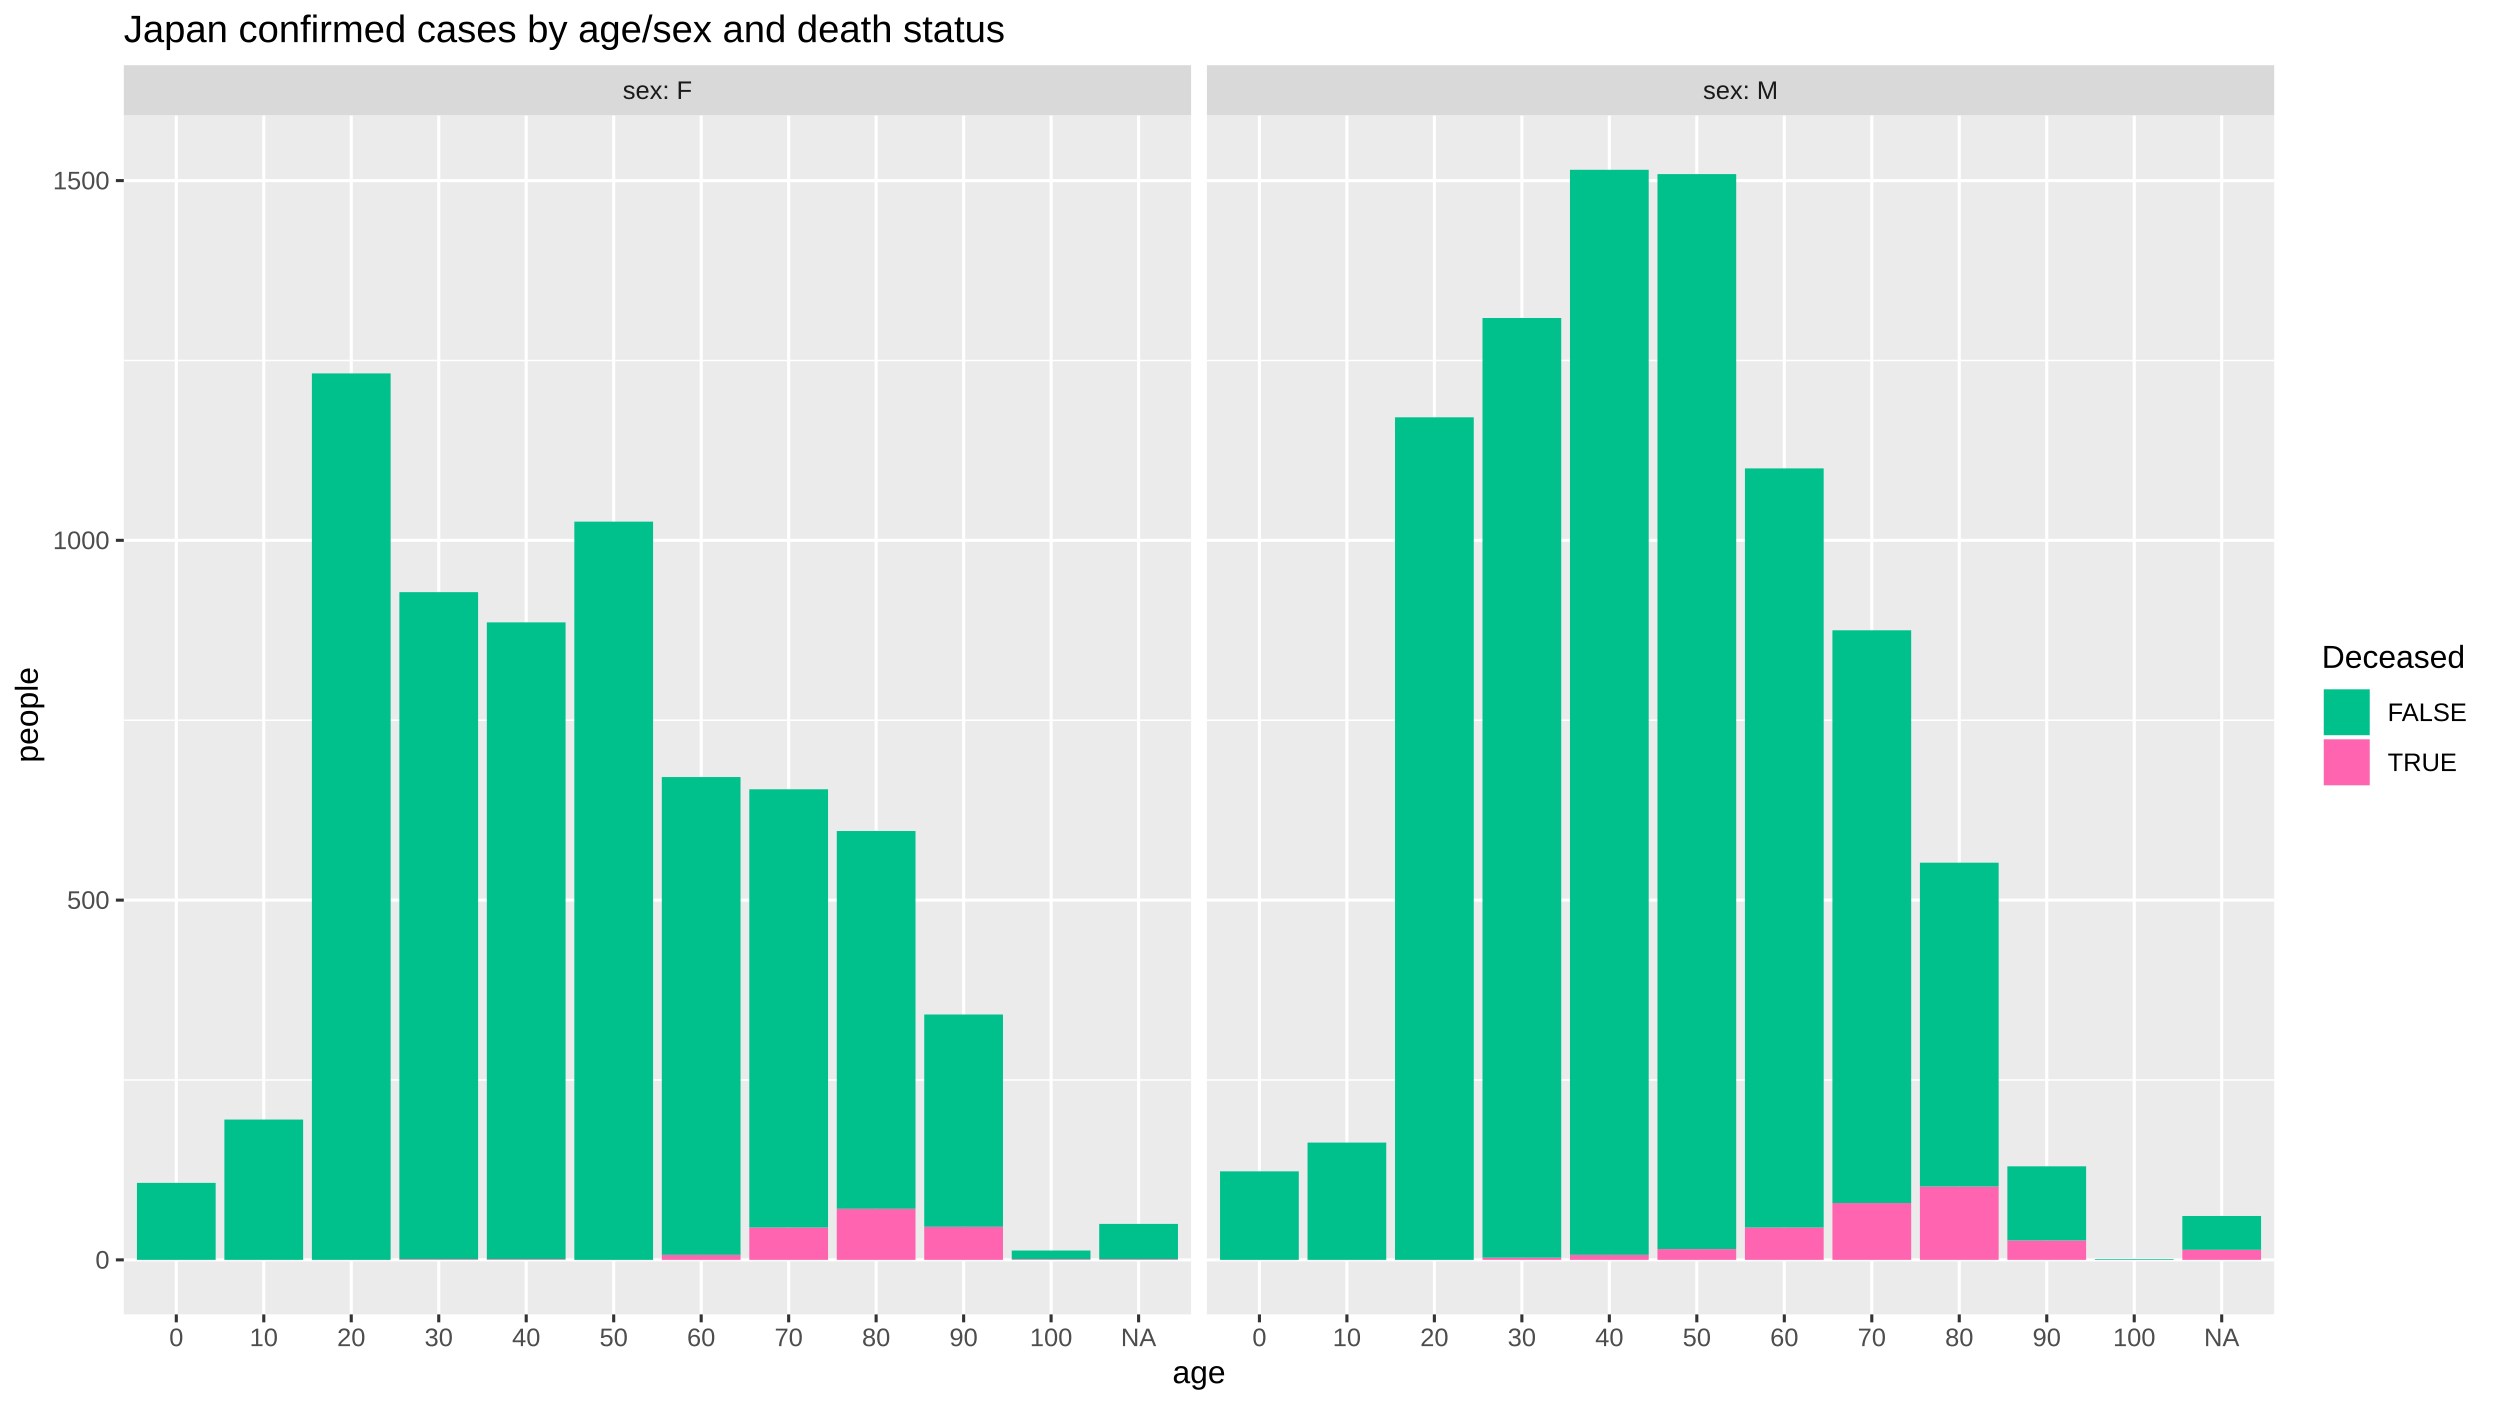
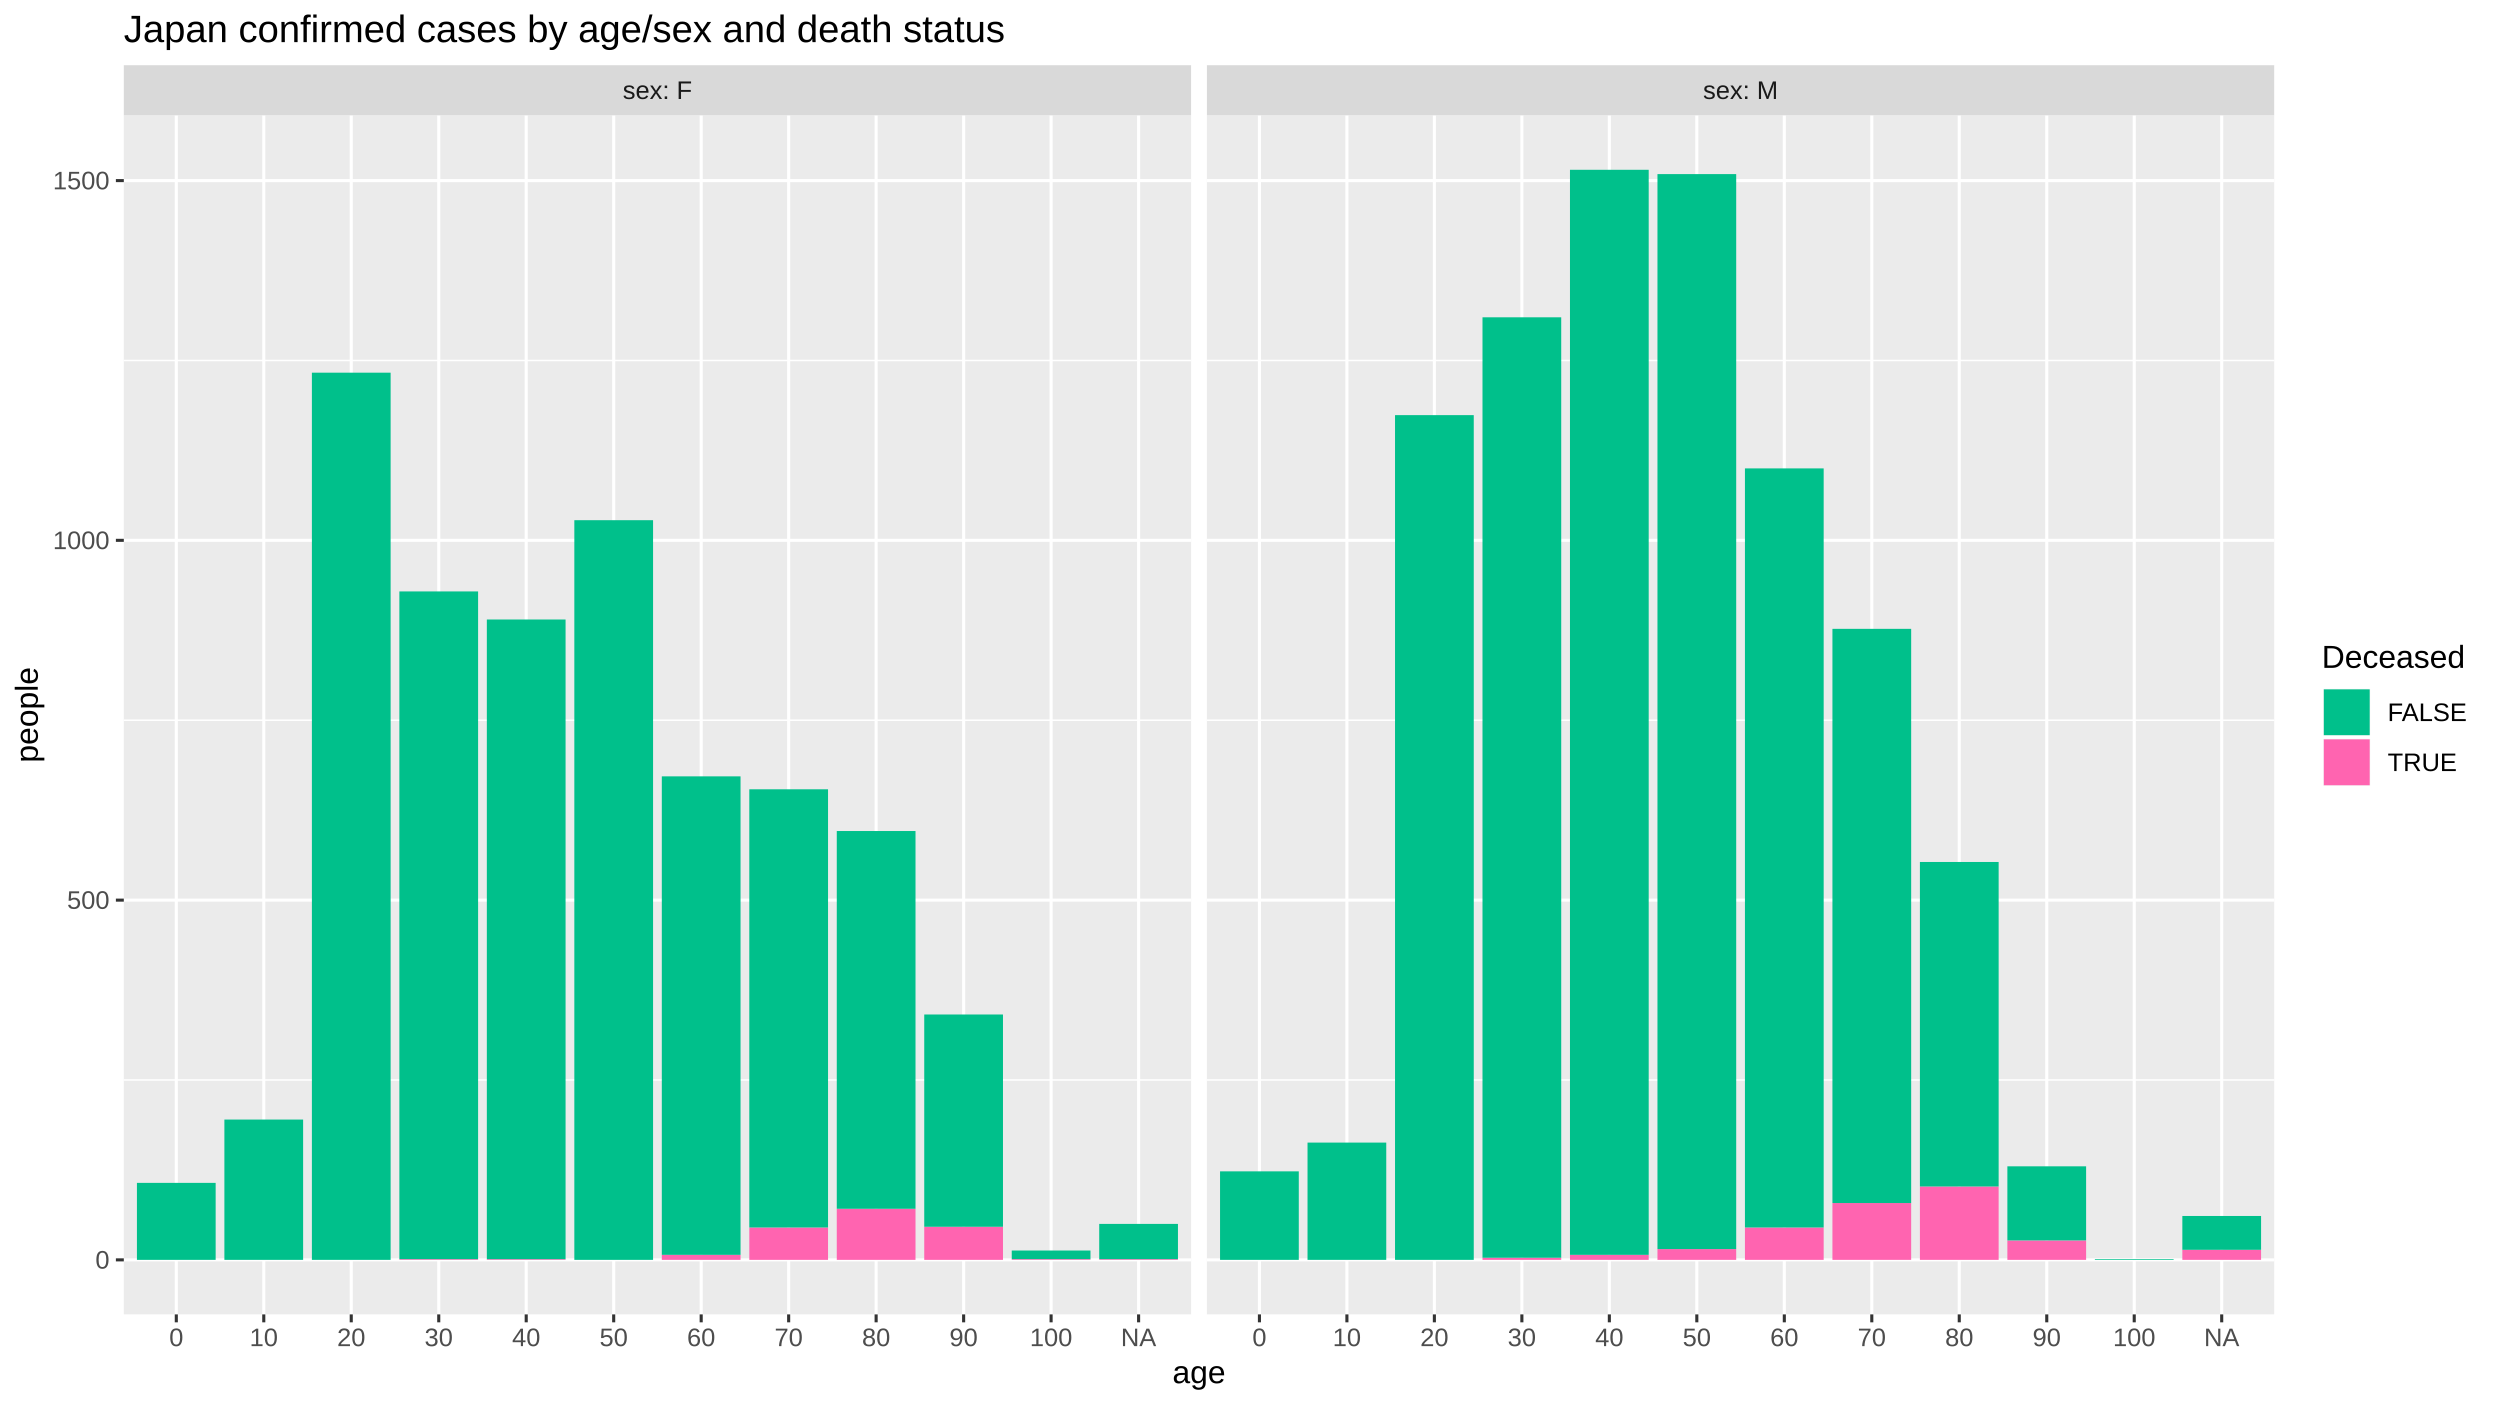
<svg xmlns="http://www.w3.org/2000/svg" viewBox="0 0 864.00 486.00">
  <defs>
    <style type="text/css">
    line, polyline, polygon, path, rect, circle {
      fill: none;
      stroke: #000000;
      stroke-linecap: round;
      stroke-linejoin: round;
      stroke-miterlimit: 10.00;
    }
  </style>
  </defs>
  <rect width="100%" height="100%" style="stroke: none; fill: #FFFFFF;" />
  <rect x="0.00" y="-0" width="864.00" height="486.00" style="stroke-width: 1.07; stroke: #FFFFFF; fill: #FFFFFF;" />
  <defs>
    <clipPath id="cpNDIuNzl8NDExLjY0fDQ1NC4yNXwzOS44NA==">
      <rect x="42.79" y="39.84" width="368.85" height="414.40" />
    </clipPath>
  </defs>
  <rect x="42.79" y="39.84" width="368.85" height="414.40" style="stroke-width: 1.07; stroke: none; fill: #EBEBEB;" clip-path="url(#cpNDIuNzl8NDExLjY0fDQ1NC4yNXwzOS44NA==)" />
  <polyline points="42.79,373.24 411.64,373.24 " style="stroke-width: 0.53; stroke: #FFFFFF; stroke-linecap: butt;" clip-path="url(#cpNDIuNzl8NDExLjY0fDQ1NC4yNXwzOS44NA==)" />
  <polyline points="42.79,248.91 411.64,248.91 " style="stroke-width: 0.53; stroke: #FFFFFF; stroke-linecap: butt;" clip-path="url(#cpNDIuNzl8NDExLjY0fDQ1NC4yNXwzOS44NA==)" />
  <polyline points="42.79,124.58 411.64,124.58 " style="stroke-width: 0.53; stroke: #FFFFFF; stroke-linecap: butt;" clip-path="url(#cpNDIuNzl8NDExLjY0fDQ1NC4yNXwzOS44NA==)" />
  <polyline points="42.79,435.41 411.64,435.41 " style="stroke-width: 1.07; stroke: #FFFFFF; stroke-linecap: butt;" clip-path="url(#cpNDIuNzl8NDExLjY0fDQ1NC4yNXwzOS44NA==)" />
  <polyline points="42.79,311.08 411.64,311.08 " style="stroke-width: 1.07; stroke: #FFFFFF; stroke-linecap: butt;" clip-path="url(#cpNDIuNzl8NDExLjY0fDQ1NC4yNXwzOS44NA==)" />
  <polyline points="42.79,186.74 411.64,186.74 " style="stroke-width: 1.07; stroke: #FFFFFF; stroke-linecap: butt;" clip-path="url(#cpNDIuNzl8NDExLjY0fDQ1NC4yNXwzOS44NA==)" />
  <polyline points="42.79,62.41 411.64,62.41 " style="stroke-width: 1.07; stroke: #FFFFFF; stroke-linecap: butt;" clip-path="url(#cpNDIuNzl8NDExLjY0fDQ1NC4yNXwzOS44NA==)" />
  <polyline points="60.93,454.25 60.93,39.84 " style="stroke-width: 1.07; stroke: #FFFFFF; stroke-linecap: butt;" clip-path="url(#cpNDIuNzl8NDExLjY0fDQ1NC4yNXwzOS44NA==)" />
  <polyline points="91.16,454.25 91.16,39.84 " style="stroke-width: 1.07; stroke: #FFFFFF; stroke-linecap: butt;" clip-path="url(#cpNDIuNzl8NDExLjY0fDQ1NC4yNXwzOS44NA==)" />
  <polyline points="121.39,454.25 121.39,39.84 " style="stroke-width: 1.07; stroke: #FFFFFF; stroke-linecap: butt;" clip-path="url(#cpNDIuNzl8NDExLjY0fDQ1NC4yNXwzOS44NA==)" />
  <polyline points="151.63,454.25 151.63,39.84 " style="stroke-width: 1.07; stroke: #FFFFFF; stroke-linecap: butt;" clip-path="url(#cpNDIuNzl8NDExLjY0fDQ1NC4yNXwzOS44NA==)" />
  <polyline points="181.86,454.25 181.86,39.84 " style="stroke-width: 1.07; stroke: #FFFFFF; stroke-linecap: butt;" clip-path="url(#cpNDIuNzl8NDExLjY0fDQ1NC4yNXwzOS44NA==)" />
  <polyline points="212.09,454.25 212.09,39.84 " style="stroke-width: 1.07; stroke: #FFFFFF; stroke-linecap: butt;" clip-path="url(#cpNDIuNzl8NDExLjY0fDQ1NC4yNXwzOS44NA==)" />
  <polyline points="242.33,454.25 242.33,39.84 " style="stroke-width: 1.07; stroke: #FFFFFF; stroke-linecap: butt;" clip-path="url(#cpNDIuNzl8NDExLjY0fDQ1NC4yNXwzOS44NA==)" />
  <polyline points="272.56,454.25 272.56,39.84 " style="stroke-width: 1.07; stroke: #FFFFFF; stroke-linecap: butt;" clip-path="url(#cpNDIuNzl8NDExLjY0fDQ1NC4yNXwzOS44NA==)" />
  <polyline points="302.79,454.25 302.79,39.84 " style="stroke-width: 1.07; stroke: #FFFFFF; stroke-linecap: butt;" clip-path="url(#cpNDIuNzl8NDExLjY0fDQ1NC4yNXwzOS44NA==)" />
  <polyline points="333.03,454.25 333.03,39.84 " style="stroke-width: 1.07; stroke: #FFFFFF; stroke-linecap: butt;" clip-path="url(#cpNDIuNzl8NDExLjY0fDQ1NC4yNXwzOS44NA==)" />
  <polyline points="363.26,454.25 363.26,39.84 " style="stroke-width: 1.07; stroke: #FFFFFF; stroke-linecap: butt;" clip-path="url(#cpNDIuNzl8NDExLjY0fDQ1NC4yNXwzOS44NA==)" />
  <polyline points="393.50,454.25 393.50,39.84 " style="stroke-width: 1.07; stroke: #FFFFFF; stroke-linecap: butt;" clip-path="url(#cpNDIuNzl8NDExLjY0fDQ1NC4yNXwzOS44NA==)" />
  <rect x="47.32" y="408.80" width="27.21" height="26.61" style="stroke-width: 1.07; stroke: none; stroke-linecap: butt; fill: #00C08B;" clip-path="url(#cpNDIuNzl8NDExLjY0fDQ1NC4yNXwzOS44NA==)" />
  <rect x="77.55" y="386.92" width="27.21" height="48.49" style="stroke-width: 1.07; stroke: none; stroke-linecap: butt; fill: #00C08B;" clip-path="url(#cpNDIuNzl8NDExLjY0fDQ1NC4yNXwzOS44NA==)" />
-   <rect x="107.79" y="129.05" width="27.21" height="306.36" style="stroke-width: 1.07; stroke: none; stroke-linecap: butt; fill: #00C08B;" clip-path="url(#cpNDIuNzl8NDExLjY0fDQ1NC4yNXwzOS44NA==)" />
+   <rect x="107.79" y="128.80" width="27.21" height="306.61" style="stroke-width: 1.07; stroke: none; stroke-linecap: butt; fill: #00C08B;" clip-path="url(#cpNDIuNzl8NDExLjY0fDQ1NC4yNXwzOS44NA==)" />
  <rect x="138.02" y="435.16" width="27.21" height="0.25" style="stroke-width: 1.07; stroke: none; stroke-linecap: butt; fill: #FF64B0;" clip-path="url(#cpNDIuNzl8NDExLjY0fDQ1NC4yNXwzOS44NA==)" />
-   <rect x="138.02" y="204.65" width="27.21" height="230.51" style="stroke-width: 1.07; stroke: none; stroke-linecap: butt; fill: #00C08B;" clip-path="url(#cpNDIuNzl8NDExLjY0fDQ1NC4yNXwzOS44NA==)" />
+   <rect x="138.02" y="204.40" width="27.21" height="230.76" style="stroke-width: 1.07; stroke: none; stroke-linecap: butt; fill: #00C08B;" clip-path="url(#cpNDIuNzl8NDExLjY0fDQ1NC4yNXwzOS44NA==)" />
  <rect x="168.25" y="435.16" width="27.21" height="0.25" style="stroke-width: 1.07; stroke: none; stroke-linecap: butt; fill: #FF64B0;" clip-path="url(#cpNDIuNzl8NDExLjY0fDQ1NC4yNXwzOS44NA==)" />
-   <rect x="168.25" y="215.09" width="27.21" height="220.07" style="stroke-width: 1.07; stroke: none; stroke-linecap: butt; fill: #00C08B;" clip-path="url(#cpNDIuNzl8NDExLjY0fDQ1NC4yNXwzOS44NA==)" />
-   <rect x="198.49" y="180.28" width="27.21" height="255.13" style="stroke-width: 1.07; stroke: none; stroke-linecap: butt; fill: #00C08B;" clip-path="url(#cpNDIuNzl8NDExLjY0fDQ1NC4yNXwzOS44NA==)" />
+   <rect x="168.25" y="214.10" width="27.21" height="221.07" style="stroke-width: 1.07; stroke: none; stroke-linecap: butt; fill: #00C08B;" clip-path="url(#cpNDIuNzl8NDExLjY0fDQ1NC4yNXwzOS44NA==)" />
+   <rect x="198.49" y="179.78" width="27.21" height="255.63" style="stroke-width: 1.07; stroke: none; stroke-linecap: butt; fill: #00C08B;" clip-path="url(#cpNDIuNzl8NDExLjY0fDQ1NC4yNXwzOS44NA==)" />
  <rect x="228.72" y="433.67" width="27.21" height="1.74" style="stroke-width: 1.07; stroke: none; stroke-linecap: butt; fill: #FF64B0;" clip-path="url(#cpNDIuNzl8NDExLjY0fDQ1NC4yNXwzOS44NA==)" />
-   <rect x="228.72" y="268.55" width="27.21" height="165.12" style="stroke-width: 1.07; stroke: none; stroke-linecap: butt; fill: #00C08B;" clip-path="url(#cpNDIuNzl8NDExLjY0fDQ1NC4yNXwzOS44NA==)" />
+   <rect x="228.72" y="268.31" width="27.21" height="165.36" style="stroke-width: 1.07; stroke: none; stroke-linecap: butt; fill: #00C08B;" clip-path="url(#cpNDIuNzl8NDExLjY0fDQ1NC4yNXwzOS44NA==)" />
  <rect x="258.96" y="424.22" width="27.21" height="11.19" style="stroke-width: 1.07; stroke: none; stroke-linecap: butt; fill: #FF64B0;" clip-path="url(#cpNDIuNzl8NDExLjY0fDQ1NC4yNXwzOS44NA==)" />
  <rect x="258.96" y="272.78" width="27.21" height="151.44" style="stroke-width: 1.07; stroke: none; stroke-linecap: butt; fill: #00C08B;" clip-path="url(#cpNDIuNzl8NDExLjY0fDQ1NC4yNXwzOS44NA==)" />
  <rect x="289.19" y="417.75" width="27.21" height="17.66" style="stroke-width: 1.07; stroke: none; stroke-linecap: butt; fill: #FF64B0;" clip-path="url(#cpNDIuNzl8NDExLjY0fDQ1NC4yNXwzOS44NA==)" />
  <rect x="289.19" y="287.20" width="27.21" height="130.55" style="stroke-width: 1.07; stroke: none; stroke-linecap: butt; fill: #00C08B;" clip-path="url(#cpNDIuNzl8NDExLjY0fDQ1NC4yNXwzOS44NA==)" />
  <rect x="319.42" y="423.97" width="27.21" height="11.44" style="stroke-width: 1.07; stroke: none; stroke-linecap: butt; fill: #FF64B0;" clip-path="url(#cpNDIuNzl8NDExLjY0fDQ1NC4yNXwzOS44NA==)" />
  <rect x="319.42" y="350.61" width="27.21" height="73.36" style="stroke-width: 1.07; stroke: none; stroke-linecap: butt; fill: #00C08B;" clip-path="url(#cpNDIuNzl8NDExLjY0fDQ1NC4yNXwzOS44NA==)" />
  <rect x="349.66" y="435.16" width="27.21" height="0.25" style="stroke-width: 1.07; stroke: none; stroke-linecap: butt; fill: #FF64B0;" clip-path="url(#cpNDIuNzl8NDExLjY0fDQ1NC4yNXwzOS44NA==)" />
  <rect x="349.66" y="432.18" width="27.21" height="2.98" style="stroke-width: 1.07; stroke: none; stroke-linecap: butt; fill: #00C08B;" clip-path="url(#cpNDIuNzl8NDExLjY0fDQ1NC4yNXwzOS44NA==)" />
  <rect x="379.89" y="435.16" width="27.21" height="0.25" style="stroke-width: 1.07; stroke: none; stroke-linecap: butt; fill: #FF64B0;" clip-path="url(#cpNDIuNzl8NDExLjY0fDQ1NC4yNXwzOS44NA==)" />
  <rect x="379.89" y="422.98" width="27.21" height="12.18" style="stroke-width: 1.07; stroke: none; stroke-linecap: butt; fill: #00C08B;" clip-path="url(#cpNDIuNzl8NDExLjY0fDQ1NC4yNXwzOS44NA==)" />
  <defs>
    <clipPath id="cpMC4wMHw4NjQuMDB8NDg2LjAwfDAuMDA=">
      <rect x="0.00" y="0.00" width="864.00" height="486.00" />
    </clipPath>
  </defs>
  <defs>
    <clipPath id="cpNDE3LjExfDc4NS45N3w0NTQuMjV8MzkuODQ=">
      <rect x="417.11" y="39.84" width="368.85" height="414.40" />
    </clipPath>
  </defs>
  <rect x="417.11" y="39.84" width="368.85" height="414.40" style="stroke-width: 1.07; stroke: none; fill: #EBEBEB;" clip-path="url(#cpNDE3LjExfDc4NS45N3w0NTQuMjV8MzkuODQ=)" />
  <polyline points="417.11,373.24 785.97,373.24 " style="stroke-width: 0.53; stroke: #FFFFFF; stroke-linecap: butt;" clip-path="url(#cpNDE3LjExfDc4NS45N3w0NTQuMjV8MzkuODQ=)" />
  <polyline points="417.11,248.91 785.97,248.91 " style="stroke-width: 0.53; stroke: #FFFFFF; stroke-linecap: butt;" clip-path="url(#cpNDE3LjExfDc4NS45N3w0NTQuMjV8MzkuODQ=)" />
  <polyline points="417.11,124.58 785.97,124.58 " style="stroke-width: 0.53; stroke: #FFFFFF; stroke-linecap: butt;" clip-path="url(#cpNDE3LjExfDc4NS45N3w0NTQuMjV8MzkuODQ=)" />
  <polyline points="417.11,435.41 785.97,435.41 " style="stroke-width: 1.07; stroke: #FFFFFF; stroke-linecap: butt;" clip-path="url(#cpNDE3LjExfDc4NS45N3w0NTQuMjV8MzkuODQ=)" />
  <polyline points="417.11,311.08 785.97,311.08 " style="stroke-width: 1.07; stroke: #FFFFFF; stroke-linecap: butt;" clip-path="url(#cpNDE3LjExfDc4NS45N3w0NTQuMjV8MzkuODQ=)" />
  <polyline points="417.11,186.74 785.97,186.74 " style="stroke-width: 1.07; stroke: #FFFFFF; stroke-linecap: butt;" clip-path="url(#cpNDE3LjExfDc4NS45N3w0NTQuMjV8MzkuODQ=)" />
  <polyline points="417.11,62.41 785.97,62.41 " style="stroke-width: 1.07; stroke: #FFFFFF; stroke-linecap: butt;" clip-path="url(#cpNDE3LjExfDc4NS45N3w0NTQuMjV8MzkuODQ=)" />
  <polyline points="435.26,454.25 435.26,39.84 " style="stroke-width: 1.07; stroke: #FFFFFF; stroke-linecap: butt;" clip-path="url(#cpNDE3LjExfDc4NS45N3w0NTQuMjV8MzkuODQ=)" />
  <polyline points="465.49,454.25 465.49,39.84 " style="stroke-width: 1.07; stroke: #FFFFFF; stroke-linecap: butt;" clip-path="url(#cpNDE3LjExfDc4NS45N3w0NTQuMjV8MzkuODQ=)" />
  <polyline points="495.72,454.25 495.72,39.84 " style="stroke-width: 1.07; stroke: #FFFFFF; stroke-linecap: butt;" clip-path="url(#cpNDE3LjExfDc4NS45N3w0NTQuMjV8MzkuODQ=)" />
  <polyline points="525.96,454.25 525.96,39.84 " style="stroke-width: 1.07; stroke: #FFFFFF; stroke-linecap: butt;" clip-path="url(#cpNDE3LjExfDc4NS45N3w0NTQuMjV8MzkuODQ=)" />
  <polyline points="556.19,454.25 556.19,39.84 " style="stroke-width: 1.07; stroke: #FFFFFF; stroke-linecap: butt;" clip-path="url(#cpNDE3LjExfDc4NS45N3w0NTQuMjV8MzkuODQ=)" />
  <polyline points="586.42,454.25 586.42,39.84 " style="stroke-width: 1.07; stroke: #FFFFFF; stroke-linecap: butt;" clip-path="url(#cpNDE3LjExfDc4NS45N3w0NTQuMjV8MzkuODQ=)" />
  <polyline points="616.66,454.25 616.66,39.84 " style="stroke-width: 1.07; stroke: #FFFFFF; stroke-linecap: butt;" clip-path="url(#cpNDE3LjExfDc4NS45N3w0NTQuMjV8MzkuODQ=)" />
  <polyline points="646.89,454.25 646.89,39.84 " style="stroke-width: 1.07; stroke: #FFFFFF; stroke-linecap: butt;" clip-path="url(#cpNDE3LjExfDc4NS45N3w0NTQuMjV8MzkuODQ=)" />
  <polyline points="677.12,454.25 677.12,39.84 " style="stroke-width: 1.07; stroke: #FFFFFF; stroke-linecap: butt;" clip-path="url(#cpNDE3LjExfDc4NS45N3w0NTQuMjV8MzkuODQ=)" />
  <polyline points="707.36,454.25 707.36,39.84 " style="stroke-width: 1.07; stroke: #FFFFFF; stroke-linecap: butt;" clip-path="url(#cpNDE3LjExfDc4NS45N3w0NTQuMjV8MzkuODQ=)" />
  <polyline points="737.59,454.25 737.59,39.84 " style="stroke-width: 1.07; stroke: #FFFFFF; stroke-linecap: butt;" clip-path="url(#cpNDE3LjExfDc4NS45N3w0NTQuMjV8MzkuODQ=)" />
  <polyline points="767.82,454.25 767.82,39.84 " style="stroke-width: 1.07; stroke: #FFFFFF; stroke-linecap: butt;" clip-path="url(#cpNDE3LjExfDc4NS45N3w0NTQuMjV8MzkuODQ=)" />
  <rect x="421.65" y="404.82" width="27.21" height="30.59" style="stroke-width: 1.07; stroke: none; stroke-linecap: butt; fill: #00C08B;" clip-path="url(#cpNDE3LjExfDc4NS45N3w0NTQuMjV8MzkuODQ=)" />
  <rect x="451.88" y="394.88" width="27.21" height="40.53" style="stroke-width: 1.07; stroke: none; stroke-linecap: butt; fill: #00C08B;" clip-path="url(#cpNDE3LjExfDc4NS45N3w0NTQuMjV8MzkuODQ=)" />
-   <rect x="482.12" y="144.22" width="27.21" height="291.19" style="stroke-width: 1.07; stroke: none; stroke-linecap: butt; fill: #00C08B;" clip-path="url(#cpNDE3LjExfDc4NS45N3w0NTQuMjV8MzkuODQ=)" />
+   <rect x="482.12" y="143.47" width="27.21" height="291.94" style="stroke-width: 1.07; stroke: none; stroke-linecap: butt; fill: #00C08B;" clip-path="url(#cpNDE3LjExfDc4NS45N3w0NTQuMjV8MzkuODQ=)" />
  <rect x="512.35" y="434.66" width="27.21" height="0.75" style="stroke-width: 1.07; stroke: none; stroke-linecap: butt; fill: #FF64B0;" clip-path="url(#cpNDE3LjExfDc4NS45N3w0NTQuMjV8MzkuODQ=)" />
-   <rect x="512.35" y="109.90" width="27.21" height="324.76" style="stroke-width: 1.07; stroke: none; stroke-linecap: butt; fill: #00C08B;" clip-path="url(#cpNDE3LjExfDc4NS45N3w0NTQuMjV8MzkuODQ=)" />
+   <rect x="512.35" y="109.66" width="27.21" height="325.01" style="stroke-width: 1.07; stroke: none; stroke-linecap: butt; fill: #00C08B;" clip-path="url(#cpNDE3LjExfDc4NS45N3w0NTQuMjV8MzkuODQ=)" />
  <rect x="542.58" y="433.67" width="27.21" height="1.74" style="stroke-width: 1.07; stroke: none; stroke-linecap: butt; fill: #FF64B0;" clip-path="url(#cpNDE3LjExfDc4NS45N3w0NTQuMjV8MzkuODQ=)" />
  <rect x="542.58" y="58.68" width="27.21" height="374.99" style="stroke-width: 1.07; stroke: none; stroke-linecap: butt; fill: #00C08B;" clip-path="url(#cpNDE3LjExfDc4NS45N3w0NTQuMjV8MzkuODQ=)" />
  <rect x="572.82" y="431.68" width="27.21" height="3.73" style="stroke-width: 1.07; stroke: none; stroke-linecap: butt; fill: #FF64B0;" clip-path="url(#cpNDE3LjExfDc4NS45N3w0NTQuMjV8MzkuODQ=)" />
  <rect x="572.82" y="60.17" width="27.21" height="371.51" style="stroke-width: 1.07; stroke: none; stroke-linecap: butt; fill: #00C08B;" clip-path="url(#cpNDE3LjExfDc4NS45N3w0NTQuMjV8MzkuODQ=)" />
  <rect x="603.05" y="424.22" width="27.21" height="11.19" style="stroke-width: 1.07; stroke: none; stroke-linecap: butt; fill: #FF64B0;" clip-path="url(#cpNDE3LjExfDc4NS45N3w0NTQuMjV8MzkuODQ=)" />
  <rect x="603.05" y="161.88" width="27.21" height="262.34" style="stroke-width: 1.07; stroke: none; stroke-linecap: butt; fill: #00C08B;" clip-path="url(#cpNDE3LjExfDc4NS45N3w0NTQuMjV8MzkuODQ=)" />
  <rect x="633.29" y="415.77" width="27.21" height="19.64" style="stroke-width: 1.07; stroke: none; stroke-linecap: butt; fill: #FF64B0;" clip-path="url(#cpNDE3LjExfDc4NS45N3w0NTQuMjV8MzkuODQ=)" />
-   <rect x="633.29" y="217.83" width="27.21" height="197.94" style="stroke-width: 1.07; stroke: none; stroke-linecap: butt; fill: #00C08B;" clip-path="url(#cpNDE3LjExfDc4NS45N3w0NTQuMjV8MzkuODQ=)" />
+   <rect x="633.29" y="217.33" width="27.21" height="198.44" style="stroke-width: 1.07; stroke: none; stroke-linecap: butt; fill: #00C08B;" clip-path="url(#cpNDE3LjExfDc4NS45N3w0NTQuMjV8MzkuODQ=)" />
  <rect x="663.52" y="410.05" width="27.21" height="25.36" style="stroke-width: 1.07; stroke: none; stroke-linecap: butt; fill: #FF64B0;" clip-path="url(#cpNDE3LjExfDc4NS45N3w0NTQuMjV8MzkuODQ=)" />
-   <rect x="663.52" y="298.15" width="27.21" height="111.90" style="stroke-width: 1.07; stroke: none; stroke-linecap: butt; fill: #00C08B;" clip-path="url(#cpNDE3LjExfDc4NS45N3w0NTQuMjV8MzkuODQ=)" />
+   <rect x="663.52" y="297.90" width="27.21" height="112.15" style="stroke-width: 1.07; stroke: none; stroke-linecap: butt; fill: #00C08B;" clip-path="url(#cpNDE3LjExfDc4NS45N3w0NTQuMjV8MzkuODQ=)" />
  <rect x="693.75" y="428.70" width="27.21" height="6.71" style="stroke-width: 1.07; stroke: none; stroke-linecap: butt; fill: #FF64B0;" clip-path="url(#cpNDE3LjExfDc4NS45N3w0NTQuMjV8MzkuODQ=)" />
  <rect x="693.75" y="403.08" width="27.21" height="25.61" style="stroke-width: 1.07; stroke: none; stroke-linecap: butt; fill: #00C08B;" clip-path="url(#cpNDE3LjExfDc4NS45N3w0NTQuMjV8MzkuODQ=)" />
  <rect x="723.99" y="435.16" width="27.21" height="0.25" style="stroke-width: 1.07; stroke: none; stroke-linecap: butt; fill: #00C08B;" clip-path="url(#cpNDE3LjExfDc4NS45N3w0NTQuMjV8MzkuODQ=)" />
  <rect x="754.22" y="431.93" width="27.21" height="3.48" style="stroke-width: 1.07; stroke: none; stroke-linecap: butt; fill: #FF64B0;" clip-path="url(#cpNDE3LjExfDc4NS45N3w0NTQuMjV8MzkuODQ=)" />
  <rect x="754.22" y="420.24" width="27.21" height="11.69" style="stroke-width: 1.07; stroke: none; stroke-linecap: butt; fill: #00C08B;" clip-path="url(#cpNDE3LjExfDc4NS45N3w0NTQuMjV8MzkuODQ=)" />
  <defs>
    <clipPath id="cpMC4wMHw4NjQuMDB8NDg2LjAwfDAuMDA=">
      <rect x="0.00" y="0.00" width="864.00" height="486.00" />
    </clipPath>
  </defs>
  <defs>
    <clipPath id="cpNDIuNzl8NDExLjY0fDM5Ljg0fDIyLjUz">
      <rect x="42.79" y="22.53" width="368.85" height="17.31" />
    </clipPath>
  </defs>
  <rect x="42.79" y="22.53" width="368.85" height="17.31" style="stroke-width: 1.07; stroke: none; fill: #D9D9D9;" clip-path="url(#cpNDIuNzl8NDExLjY0fDM5Ljg0fDIyLjUz)" />
  <g clip-path="url(#cpNDIuNzl8NDExLjY0fDM5Ljg0fDIyLjUz)">
    <text x="215.23" y="34.21" style="font-size: 8.80px; fill: #1A1A1A; font-family: Liberation Sans;" textLength="23.96px" lengthAdjust="spacingAndGlyphs">sex: F</text>
  </g>
  <defs>
    <clipPath id="cpMC4wMHw4NjQuMDB8NDg2LjAwfDAuMDA=">
      <rect x="0.00" y="0.00" width="864.00" height="486.00" />
    </clipPath>
  </defs>
  <defs>
    <clipPath id="cpNDE3LjExfDc4NS45N3wzOS44NHwyMi41Mw==">
      <rect x="417.11" y="22.53" width="368.85" height="17.31" />
    </clipPath>
  </defs>
  <rect x="417.11" y="22.53" width="368.85" height="17.31" style="stroke-width: 1.07; stroke: none; fill: #D9D9D9;" clip-path="url(#cpNDE3LjExfDc4NS45N3wzOS44NHwyMi41Mw==)" />
  <g clip-path="url(#cpNDE3LjExfDc4NS45N3wzOS44NHwyMi41Mw==)">
    <text x="588.58" y="34.21" style="font-size: 8.80px; fill: #1A1A1A; font-family: Liberation Sans;" textLength="25.91px" lengthAdjust="spacingAndGlyphs">sex: M</text>
  </g>
  <defs>
    <clipPath id="cpMC4wMHw4NjQuMDB8NDg2LjAwfDAuMDA=">
      <rect x="0.00" y="0.00" width="864.00" height="486.00" />
    </clipPath>
  </defs>
  <polyline points="60.93,456.99 60.93,454.25 " style="stroke-width: 1.07; stroke: #333333; stroke-linecap: butt;" clip-path="url(#cpMC4wMHw4NjQuMDB8NDg2LjAwfDAuMDA=)" />
  <polyline points="91.16,456.99 91.16,454.25 " style="stroke-width: 1.07; stroke: #333333; stroke-linecap: butt;" clip-path="url(#cpMC4wMHw4NjQuMDB8NDg2LjAwfDAuMDA=)" />
  <polyline points="121.39,456.99 121.39,454.25 " style="stroke-width: 1.07; stroke: #333333; stroke-linecap: butt;" clip-path="url(#cpMC4wMHw4NjQuMDB8NDg2LjAwfDAuMDA=)" />
  <polyline points="151.63,456.99 151.63,454.25 " style="stroke-width: 1.07; stroke: #333333; stroke-linecap: butt;" clip-path="url(#cpMC4wMHw4NjQuMDB8NDg2LjAwfDAuMDA=)" />
  <polyline points="181.86,456.99 181.86,454.25 " style="stroke-width: 1.07; stroke: #333333; stroke-linecap: butt;" clip-path="url(#cpMC4wMHw4NjQuMDB8NDg2LjAwfDAuMDA=)" />
  <polyline points="212.09,456.99 212.09,454.25 " style="stroke-width: 1.07; stroke: #333333; stroke-linecap: butt;" clip-path="url(#cpMC4wMHw4NjQuMDB8NDg2LjAwfDAuMDA=)" />
  <polyline points="242.33,456.99 242.33,454.25 " style="stroke-width: 1.07; stroke: #333333; stroke-linecap: butt;" clip-path="url(#cpMC4wMHw4NjQuMDB8NDg2LjAwfDAuMDA=)" />
  <polyline points="272.56,456.99 272.56,454.25 " style="stroke-width: 1.07; stroke: #333333; stroke-linecap: butt;" clip-path="url(#cpMC4wMHw4NjQuMDB8NDg2LjAwfDAuMDA=)" />
  <polyline points="302.79,456.99 302.79,454.25 " style="stroke-width: 1.07; stroke: #333333; stroke-linecap: butt;" clip-path="url(#cpMC4wMHw4NjQuMDB8NDg2LjAwfDAuMDA=)" />
  <polyline points="333.03,456.99 333.03,454.25 " style="stroke-width: 1.07; stroke: #333333; stroke-linecap: butt;" clip-path="url(#cpMC4wMHw4NjQuMDB8NDg2LjAwfDAuMDA=)" />
  <polyline points="363.26,456.99 363.26,454.25 " style="stroke-width: 1.07; stroke: #333333; stroke-linecap: butt;" clip-path="url(#cpMC4wMHw4NjQuMDB8NDg2LjAwfDAuMDA=)" />
  <polyline points="393.50,456.99 393.50,454.25 " style="stroke-width: 1.07; stroke: #333333; stroke-linecap: butt;" clip-path="url(#cpMC4wMHw4NjQuMDB8NDg2LjAwfDAuMDA=)" />
  <g clip-path="url(#cpMC4wMHw4NjQuMDB8NDg2LjAwfDAuMDA=)">
    <text x="58.48" y="465.23" style="font-size: 8.80px; fill: #4D4D4D; font-family: Liberation Sans;" textLength="4.89px" lengthAdjust="spacingAndGlyphs">0</text>
  </g>
  <g clip-path="url(#cpMC4wMHw4NjQuMDB8NDg2LjAwfDAuMDA=)">
    <text x="86.27" y="465.23" style="font-size: 8.80px; fill: #4D4D4D; font-family: Liberation Sans;" textLength="9.79px" lengthAdjust="spacingAndGlyphs">10</text>
  </g>
  <g clip-path="url(#cpMC4wMHw4NjQuMDB8NDg2LjAwfDAuMDA=)">
    <text x="116.50" y="465.23" style="font-size: 8.80px; fill: #4D4D4D; font-family: Liberation Sans;" textLength="9.79px" lengthAdjust="spacingAndGlyphs">20</text>
  </g>
  <g clip-path="url(#cpMC4wMHw4NjQuMDB8NDg2LjAwfDAuMDA=)">
    <text x="146.73" y="465.23" style="font-size: 8.80px; fill: #4D4D4D; font-family: Liberation Sans;" textLength="9.79px" lengthAdjust="spacingAndGlyphs">30</text>
  </g>
  <g clip-path="url(#cpMC4wMHw4NjQuMDB8NDg2LjAwfDAuMDA=)">
    <text x="176.97" y="465.23" style="font-size: 8.80px; fill: #4D4D4D; font-family: Liberation Sans;" textLength="9.79px" lengthAdjust="spacingAndGlyphs">40</text>
  </g>
  <g clip-path="url(#cpMC4wMHw4NjQuMDB8NDg2LjAwfDAuMDA=)">
    <text x="207.20" y="465.23" style="font-size: 8.80px; fill: #4D4D4D; font-family: Liberation Sans;" textLength="9.79px" lengthAdjust="spacingAndGlyphs">50</text>
  </g>
  <g clip-path="url(#cpMC4wMHw4NjQuMDB8NDg2LjAwfDAuMDA=)">
    <text x="237.43" y="465.23" style="font-size: 8.80px; fill: #4D4D4D; font-family: Liberation Sans;" textLength="9.79px" lengthAdjust="spacingAndGlyphs">60</text>
  </g>
  <g clip-path="url(#cpMC4wMHw4NjQuMDB8NDg2LjAwfDAuMDA=)">
    <text x="267.67" y="465.23" style="font-size: 8.80px; fill: #4D4D4D; font-family: Liberation Sans;" textLength="9.79px" lengthAdjust="spacingAndGlyphs">70</text>
  </g>
  <g clip-path="url(#cpMC4wMHw4NjQuMDB8NDg2LjAwfDAuMDA=)">
    <text x="297.90" y="465.23" style="font-size: 8.80px; fill: #4D4D4D; font-family: Liberation Sans;" textLength="9.79px" lengthAdjust="spacingAndGlyphs">80</text>
  </g>
  <g clip-path="url(#cpMC4wMHw4NjQuMDB8NDg2LjAwfDAuMDA=)">
    <text x="328.13" y="465.23" style="font-size: 8.80px; fill: #4D4D4D; font-family: Liberation Sans;" textLength="9.79px" lengthAdjust="spacingAndGlyphs">90</text>
  </g>
  <g clip-path="url(#cpMC4wMHw4NjQuMDB8NDg2LjAwfDAuMDA=)">
    <text x="355.92" y="465.23" style="font-size: 8.80px; fill: #4D4D4D; font-family: Liberation Sans;" textLength="14.68px" lengthAdjust="spacingAndGlyphs">100</text>
  </g>
  <g clip-path="url(#cpMC4wMHw4NjQuMDB8NDg2LjAwfDAuMDA=)">
    <text x="387.38" y="465.23" style="font-size: 8.80px; fill: #4D4D4D; font-family: Liberation Sans;" textLength="12.22px" lengthAdjust="spacingAndGlyphs">NA</text>
  </g>
  <polyline points="435.26,456.99 435.26,454.25 " style="stroke-width: 1.07; stroke: #333333; stroke-linecap: butt;" clip-path="url(#cpMC4wMHw4NjQuMDB8NDg2LjAwfDAuMDA=)" />
  <polyline points="465.49,456.99 465.49,454.25 " style="stroke-width: 1.07; stroke: #333333; stroke-linecap: butt;" clip-path="url(#cpMC4wMHw4NjQuMDB8NDg2LjAwfDAuMDA=)" />
  <polyline points="495.72,456.99 495.72,454.25 " style="stroke-width: 1.07; stroke: #333333; stroke-linecap: butt;" clip-path="url(#cpMC4wMHw4NjQuMDB8NDg2LjAwfDAuMDA=)" />
  <polyline points="525.96,456.99 525.96,454.25 " style="stroke-width: 1.07; stroke: #333333; stroke-linecap: butt;" clip-path="url(#cpMC4wMHw4NjQuMDB8NDg2LjAwfDAuMDA=)" />
  <polyline points="556.19,456.99 556.19,454.25 " style="stroke-width: 1.07; stroke: #333333; stroke-linecap: butt;" clip-path="url(#cpMC4wMHw4NjQuMDB8NDg2LjAwfDAuMDA=)" />
  <polyline points="586.42,456.99 586.42,454.25 " style="stroke-width: 1.07; stroke: #333333; stroke-linecap: butt;" clip-path="url(#cpMC4wMHw4NjQuMDB8NDg2LjAwfDAuMDA=)" />
  <polyline points="616.66,456.99 616.66,454.25 " style="stroke-width: 1.07; stroke: #333333; stroke-linecap: butt;" clip-path="url(#cpMC4wMHw4NjQuMDB8NDg2LjAwfDAuMDA=)" />
  <polyline points="646.89,456.99 646.89,454.25 " style="stroke-width: 1.07; stroke: #333333; stroke-linecap: butt;" clip-path="url(#cpMC4wMHw4NjQuMDB8NDg2LjAwfDAuMDA=)" />
  <polyline points="677.12,456.99 677.12,454.25 " style="stroke-width: 1.07; stroke: #333333; stroke-linecap: butt;" clip-path="url(#cpMC4wMHw4NjQuMDB8NDg2LjAwfDAuMDA=)" />
  <polyline points="707.36,456.99 707.36,454.25 " style="stroke-width: 1.07; stroke: #333333; stroke-linecap: butt;" clip-path="url(#cpMC4wMHw4NjQuMDB8NDg2LjAwfDAuMDA=)" />
  <polyline points="737.59,456.99 737.59,454.25 " style="stroke-width: 1.07; stroke: #333333; stroke-linecap: butt;" clip-path="url(#cpMC4wMHw4NjQuMDB8NDg2LjAwfDAuMDA=)" />
  <polyline points="767.82,456.99 767.82,454.25 " style="stroke-width: 1.07; stroke: #333333; stroke-linecap: butt;" clip-path="url(#cpMC4wMHw4NjQuMDB8NDg2LjAwfDAuMDA=)" />
  <g clip-path="url(#cpMC4wMHw4NjQuMDB8NDg2LjAwfDAuMDA=)">
    <text x="432.81" y="465.23" style="font-size: 8.80px; fill: #4D4D4D; font-family: Liberation Sans;" textLength="4.89px" lengthAdjust="spacingAndGlyphs">0</text>
  </g>
  <g clip-path="url(#cpMC4wMHw4NjQuMDB8NDg2LjAwfDAuMDA=)">
    <text x="460.59" y="465.23" style="font-size: 8.80px; fill: #4D4D4D; font-family: Liberation Sans;" textLength="9.79px" lengthAdjust="spacingAndGlyphs">10</text>
  </g>
  <g clip-path="url(#cpMC4wMHw4NjQuMDB8NDg2LjAwfDAuMDA=)">
    <text x="490.83" y="465.23" style="font-size: 8.80px; fill: #4D4D4D; font-family: Liberation Sans;" textLength="9.79px" lengthAdjust="spacingAndGlyphs">20</text>
  </g>
  <g clip-path="url(#cpMC4wMHw4NjQuMDB8NDg2LjAwfDAuMDA=)">
    <text x="521.06" y="465.23" style="font-size: 8.80px; fill: #4D4D4D; font-family: Liberation Sans;" textLength="9.79px" lengthAdjust="spacingAndGlyphs">30</text>
  </g>
  <g clip-path="url(#cpMC4wMHw4NjQuMDB8NDg2LjAwfDAuMDA=)">
    <text x="551.30" y="465.23" style="font-size: 8.80px; fill: #4D4D4D; font-family: Liberation Sans;" textLength="9.79px" lengthAdjust="spacingAndGlyphs">40</text>
  </g>
  <g clip-path="url(#cpMC4wMHw4NjQuMDB8NDg2LjAwfDAuMDA=)">
    <text x="581.53" y="465.23" style="font-size: 8.80px; fill: #4D4D4D; font-family: Liberation Sans;" textLength="9.79px" lengthAdjust="spacingAndGlyphs">50</text>
  </g>
  <g clip-path="url(#cpMC4wMHw4NjQuMDB8NDg2LjAwfDAuMDA=)">
    <text x="611.76" y="465.23" style="font-size: 8.80px; fill: #4D4D4D; font-family: Liberation Sans;" textLength="9.79px" lengthAdjust="spacingAndGlyphs">60</text>
  </g>
  <g clip-path="url(#cpMC4wMHw4NjQuMDB8NDg2LjAwfDAuMDA=)">
    <text x="642.00" y="465.23" style="font-size: 8.80px; fill: #4D4D4D; font-family: Liberation Sans;" textLength="9.79px" lengthAdjust="spacingAndGlyphs">70</text>
  </g>
  <g clip-path="url(#cpMC4wMHw4NjQuMDB8NDg2LjAwfDAuMDA=)">
    <text x="672.23" y="465.23" style="font-size: 8.80px; fill: #4D4D4D; font-family: Liberation Sans;" textLength="9.79px" lengthAdjust="spacingAndGlyphs">80</text>
  </g>
  <g clip-path="url(#cpMC4wMHw4NjQuMDB8NDg2LjAwfDAuMDA=)">
    <text x="702.46" y="465.23" style="font-size: 8.80px; fill: #4D4D4D; font-family: Liberation Sans;" textLength="9.79px" lengthAdjust="spacingAndGlyphs">90</text>
  </g>
  <g clip-path="url(#cpMC4wMHw4NjQuMDB8NDg2LjAwfDAuMDA=)">
    <text x="730.25" y="465.23" style="font-size: 8.80px; fill: #4D4D4D; font-family: Liberation Sans;" textLength="14.68px" lengthAdjust="spacingAndGlyphs">100</text>
  </g>
  <g clip-path="url(#cpMC4wMHw4NjQuMDB8NDg2LjAwfDAuMDA=)">
    <text x="761.71" y="465.23" style="font-size: 8.80px; fill: #4D4D4D; font-family: Liberation Sans;" textLength="12.22px" lengthAdjust="spacingAndGlyphs">NA</text>
  </g>
  <g clip-path="url(#cpMC4wMHw4NjQuMDB8NDg2LjAwfDAuMDA=)">
    <text x="32.96" y="438.44" style="font-size: 8.80px; fill: #4D4D4D; font-family: Liberation Sans;" textLength="4.89px" lengthAdjust="spacingAndGlyphs">0</text>
  </g>
  <g clip-path="url(#cpMC4wMHw4NjQuMDB8NDg2LjAwfDAuMDA=)">
    <text x="23.17" y="314.10" style="font-size: 8.80px; fill: #4D4D4D; font-family: Liberation Sans;" textLength="14.68px" lengthAdjust="spacingAndGlyphs">500</text>
  </g>
  <g clip-path="url(#cpMC4wMHw4NjQuMDB8NDg2LjAwfDAuMDA=)">
    <text x="18.28" y="189.77" style="font-size: 8.80px; fill: #4D4D4D; font-family: Liberation Sans;" textLength="19.58px" lengthAdjust="spacingAndGlyphs">1000</text>
  </g>
  <g clip-path="url(#cpMC4wMHw4NjQuMDB8NDg2LjAwfDAuMDA=)">
    <text x="18.28" y="65.44" style="font-size: 8.80px; fill: #4D4D4D; font-family: Liberation Sans;" textLength="19.58px" lengthAdjust="spacingAndGlyphs">1500</text>
  </g>
  <polyline points="40.05,435.41 42.79,435.41 " style="stroke-width: 1.07; stroke: #333333; stroke-linecap: butt;" clip-path="url(#cpMC4wMHw4NjQuMDB8NDg2LjAwfDAuMDA=)" />
  <polyline points="40.05,311.08 42.79,311.08 " style="stroke-width: 1.07; stroke: #333333; stroke-linecap: butt;" clip-path="url(#cpMC4wMHw4NjQuMDB8NDg2LjAwfDAuMDA=)" />
  <polyline points="40.05,186.74 42.79,186.74 " style="stroke-width: 1.07; stroke: #333333; stroke-linecap: butt;" clip-path="url(#cpMC4wMHw4NjQuMDB8NDg2LjAwfDAuMDA=)" />
  <polyline points="40.05,62.41 42.79,62.41 " style="stroke-width: 1.07; stroke: #333333; stroke-linecap: butt;" clip-path="url(#cpMC4wMHw4NjQuMDB8NDg2LjAwfDAuMDA=)" />
  <g clip-path="url(#cpMC4wMHw4NjQuMDB8NDg2LjAwfDAuMDA=)">
    <text x="405.20" y="478.03" style="font-size: 11.00px; font-family: Liberation Sans;" textLength="18.35px" lengthAdjust="spacingAndGlyphs">age</text>
  </g>
  <g clip-path="url(#cpMC4wMHw4NjQuMDB8NDg2LjAwfDAuMDA=)">
    <text transform="translate(13.05,263.56) rotate(-90)" style="font-size: 11.00px; font-family: Liberation Sans;" textLength="33.03px" lengthAdjust="spacingAndGlyphs">people</text>
  </g>
  <rect x="796.92" y="216.52" width="61.60" height="61.06" style="stroke-width: 1.07; stroke: none; fill: #FFFFFF;" clip-path="url(#cpMC4wMHw4NjQuMDB8NDg2LjAwfDAuMDA=)" />
  <g clip-path="url(#cpMC4wMHw4NjQuMDB8NDg2LjAwfDAuMDA=)">
    <text x="802.40" y="230.81" style="font-size: 11.00px; font-family: Liberation Sans;" textLength="49.53px" lengthAdjust="spacingAndGlyphs">Deceased</text>
  </g>
  <rect x="802.40" y="237.53" width="17.28" height="17.28" style="stroke-width: 1.07; stroke: #FFFFFF; fill: #F2F2F2;" clip-path="url(#cpMC4wMHw4NjQuMDB8NDg2LjAwfDAuMDA=)" />
  <rect x="803.11" y="238.24" width="15.86" height="15.86" style="stroke-width: 1.07; stroke: none; stroke-linejoin: miter; fill: #00C08B;" clip-path="url(#cpMC4wMHw4NjQuMDB8NDg2LjAwfDAuMDA=)" />
  <rect x="802.40" y="254.81" width="17.28" height="17.28" style="stroke-width: 1.07; stroke: #FFFFFF; fill: #F2F2F2;" clip-path="url(#cpMC4wMHw4NjQuMDB8NDg2LjAwfDAuMDA=)" />
  <rect x="803.11" y="255.52" width="15.86" height="15.86" style="stroke-width: 1.07; stroke: none; stroke-linejoin: miter; fill: #FF64B0;" clip-path="url(#cpMC4wMHw4NjQuMDB8NDg2LjAwfDAuMDA=)" />
  <g clip-path="url(#cpMC4wMHw4NjQuMDB8NDg2LjAwfDAuMDA=)">
    <text x="825.16" y="249.20" style="font-size: 8.80px; font-family: Liberation Sans;" textLength="27.88px" lengthAdjust="spacingAndGlyphs">FALSE</text>
  </g>
  <g clip-path="url(#cpMC4wMHw4NjQuMDB8NDg2LjAwfDAuMDA=)">
    <text x="825.16" y="266.48" style="font-size: 8.80px; font-family: Liberation Sans;" textLength="23.96px" lengthAdjust="spacingAndGlyphs">TRUE</text>
  </g>
  <g clip-path="url(#cpMC4wMHw4NjQuMDB8NDg2LjAwfDAuMDA=)">
    <text x="42.79" y="14.56" style="font-size: 13.20px; font-family: Liberation Sans;" textLength="304.52px" lengthAdjust="spacingAndGlyphs">Japan confirmed cases by age/sex and death status</text>
  </g>
</svg>
